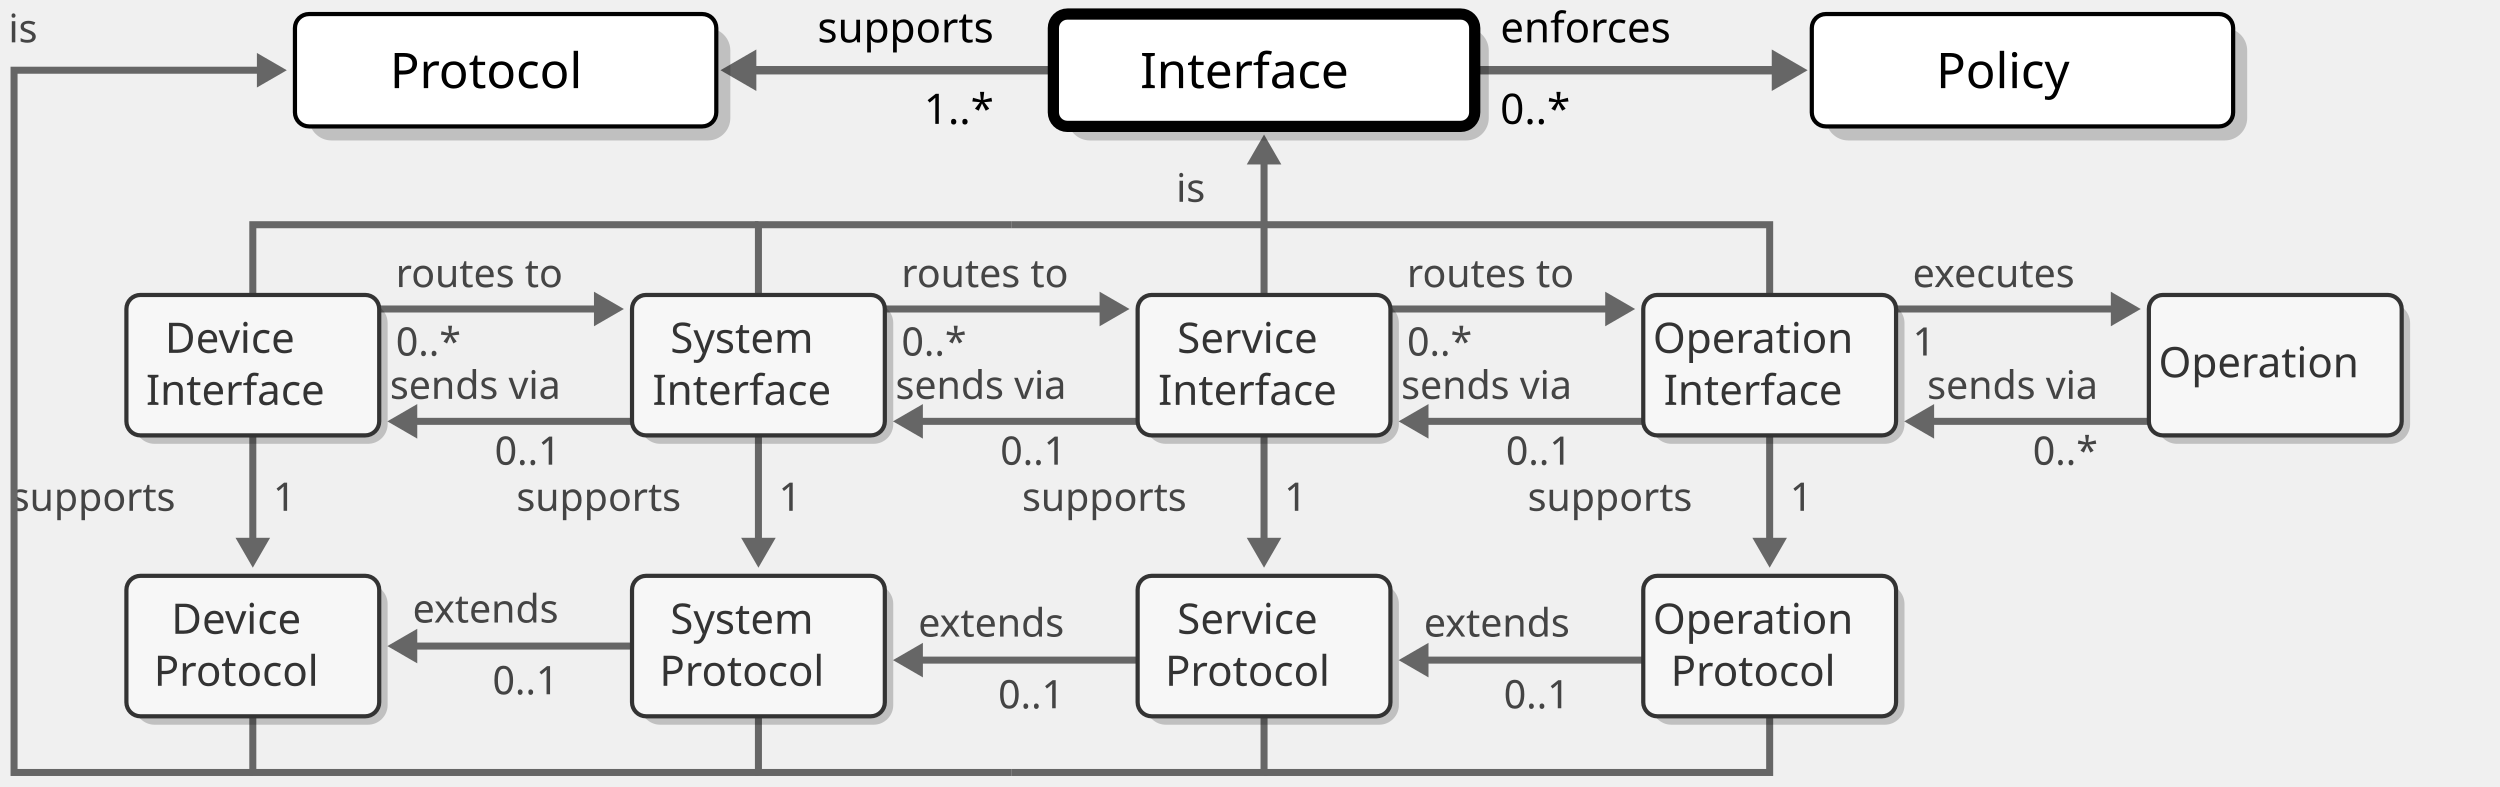
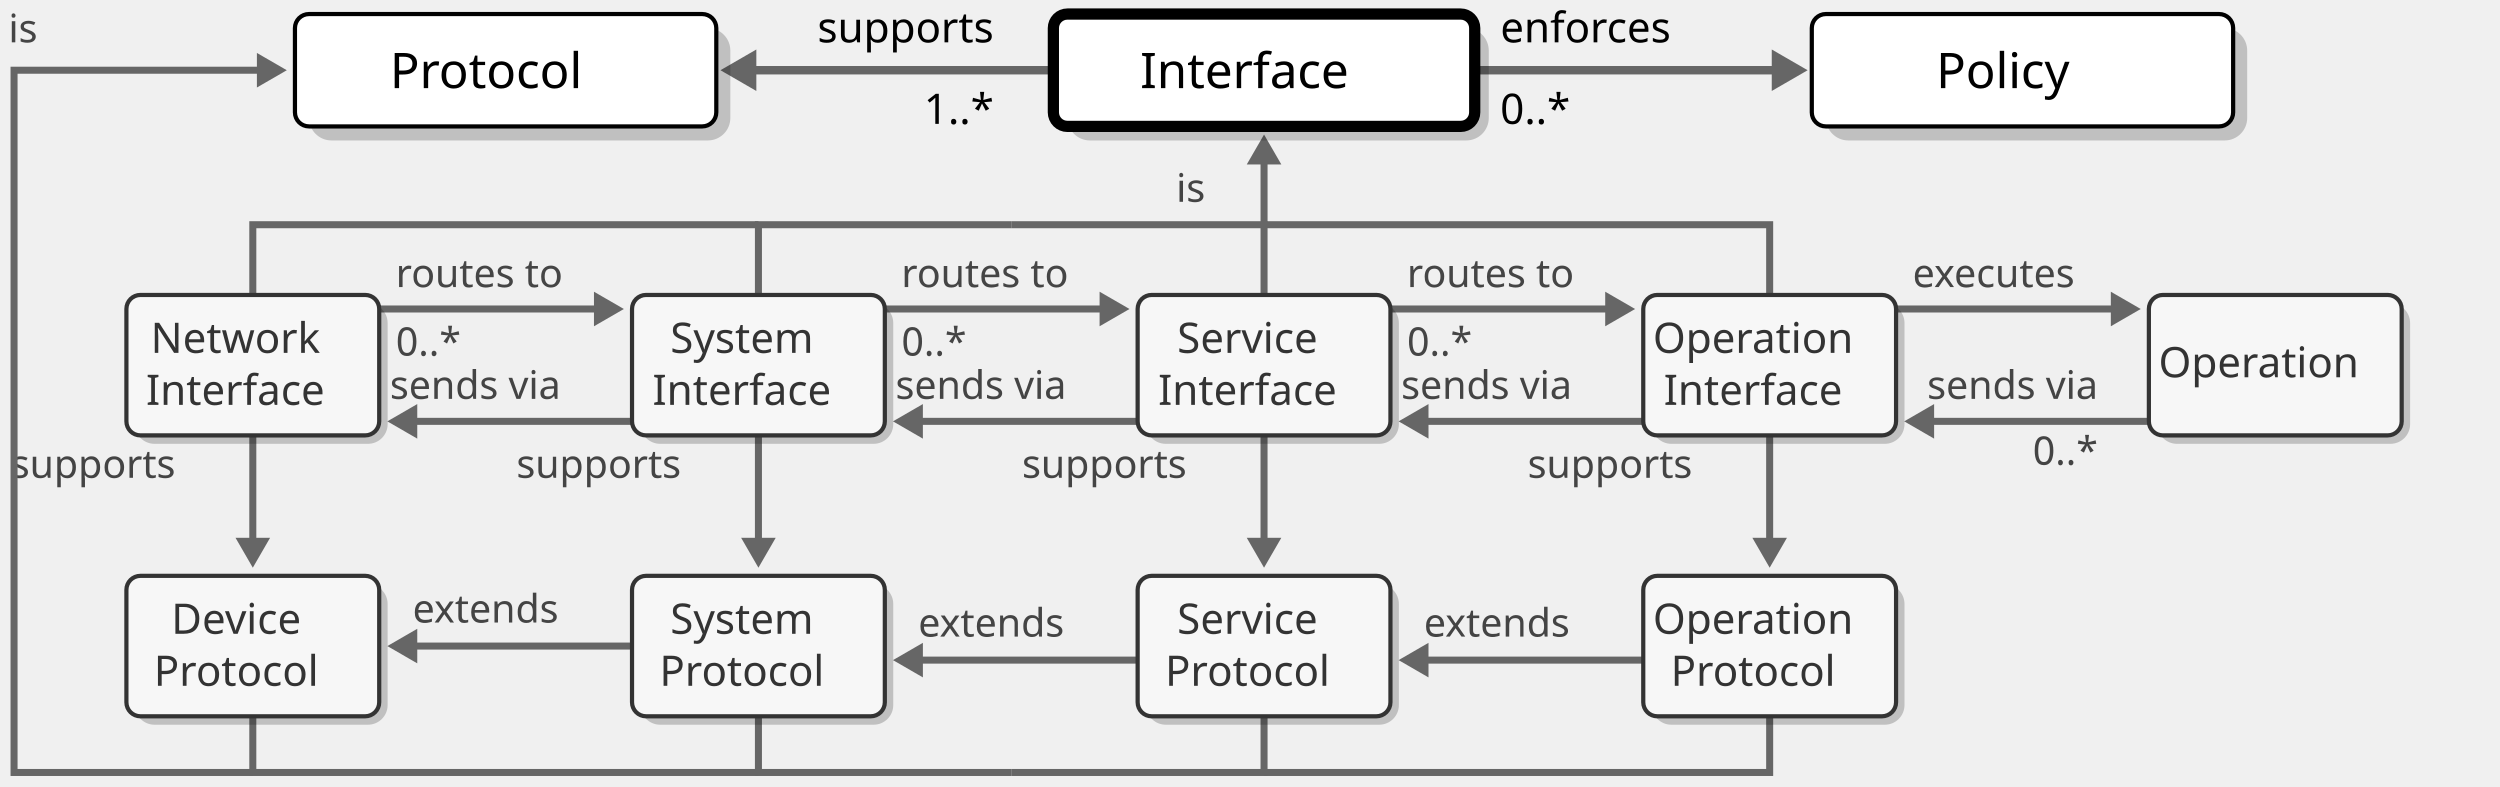
<svg xmlns="http://www.w3.org/2000/svg" xmlns:xlink="http://www.w3.org/1999/xlink" width="178mm" height="56mm" version="1.1" viewBox="0 0 178 56" id="svg162">
  <defs id="defs5">
    <marker id="a" overflow="visible" orient="auto">
      <path transform="scale(0.4)" d="M 5.77,0 -2.88,5 V -5 Z" fill="context-stroke" fill-rule="evenodd" stroke="context-stroke" stroke-width="1pt" id="path2" />
    </marker>
    <marker id="e" overflow="visible" orient="auto">
      <path transform="scale(0.4)" d="M 5.77,0 -2.88,5 V -5 Z" fill="context-stroke" fill-rule="evenodd" stroke="context-stroke" stroke-width="1pt" id="path824" />
    </marker>
    <marker id="a-2" overflow="visible" orient="auto">
      <path transform="scale(0.4)" d="M 5.77,0 -2.88,5 V -5 Z" fill="context-stroke" fill-rule="evenodd" stroke="context-stroke" stroke-width="1pt" id="path2-3" />
    </marker>
    <marker id="a-3" overflow="visible" orient="auto">
      <path transform="scale(0.4)" d="M 5.77,0 -2.88,5 V -5 Z" fill="context-stroke" fill-rule="evenodd" stroke="context-stroke" stroke-width="1pt" id="path2-2" />
    </marker>
    <marker id="e-0" overflow="visible" orient="auto">
      <path transform="scale(0.4)" d="M 5.77,0 -2.88,5 V -5 Z" fill="context-stroke" fill-rule="evenodd" stroke="context-stroke" stroke-width="1pt" id="path824-9" />
    </marker>
    <marker id="a-7" overflow="visible" orient="auto">
      <path transform="scale(0.4)" d="M 5.77,0 -2.88,5 V -5 Z" fill="context-stroke" fill-rule="evenodd" stroke="context-stroke" stroke-width="1pt" id="path2-5" />
    </marker>
    <marker id="marker25589" overflow="visible" orient="auto">
      <path transform="scale(0.4)" d="M 5.77,0 -2.88,5 V -5 Z" fill="context-stroke" fill-rule="evenodd" stroke="context-stroke" stroke-width="1pt" id="path25587" />
    </marker>
    <marker id="a-0" overflow="visible" orient="auto">
      <path transform="scale(0.4)" d="M 5.77,0 -2.88,5 V -5 Z" fill="context-stroke" fill-rule="evenodd" stroke="context-stroke" stroke-width="1pt" id="path2-8" />
    </marker>
    <marker id="e-0-3" overflow="visible" orient="auto">
      <path transform="scale(0.4)" d="M 5.77,0 -2.88,5 V -5 Z" fill="context-stroke" fill-rule="evenodd" stroke="context-stroke" stroke-width="1pt" id="path824-9-9" />
    </marker>
    <marker id="a-35" overflow="visible" orient="auto">
      <path transform="scale(0.4)" d="M 5.77,0 -2.88,5 V -5 Z" fill="context-stroke" fill-rule="evenodd" stroke="context-stroke" stroke-width="1pt" id="path2-22" />
    </marker>
    <marker id="a-9" overflow="visible" orient="auto">
      <path transform="scale(0.4)" d="M 5.77,0 -2.88,5 V -5 Z" fill="context-stroke" fill-rule="evenodd" stroke="context-stroke" stroke-width="1pt" id="path2-7" />
    </marker>
    <marker id="marker6176" overflow="visible" orient="auto">
      <path transform="scale(0.4)" d="M 5.77,0 -2.88,5 V -5 Z" fill="context-stroke" fill-rule="evenodd" stroke="context-stroke" stroke-width="1pt" id="path6174" />
    </marker>
    <marker id="a-95" overflow="visible" orient="auto">
      <path transform="scale(0.4)" d="M 5.77,0 -2.88,5 V -5 Z" fill="context-stroke" fill-rule="evenodd" stroke="context-stroke" stroke-width="1pt" id="path2-33" />
    </marker>
  </defs>
  <g id="g4276" transform="matrix(1,0,0,-1,-13,71)">
    <path style="fill:none;stroke:#666666;stroke-width:0.5;stroke-linecap:butt;stroke-linejoin:miter;stroke-miterlimit:4;stroke-dasharray:none;stroke-opacity:1" d="M 67,20 V 16 H 85" id="path4272" />
    <path style="fill:none;stroke:#666666;stroke-width:0.5;stroke-linecap:butt;stroke-linejoin:miter;stroke-miterlimit:4;stroke-dasharray:none;stroke-opacity:1" d="m 31,20 v -4 h 36" id="path4274" />
  </g>
  <use x="0" y="0" xlink:href="#g4276" id="use4499" transform="matrix(-1,0,0,1,144,9.9999998e-7)" width="100%" height="100%" />
  <path d="m 153,30 -16,3e-6" marker-end="url(#a-9)" id="path38322-3" style="fill:none;stroke:#666666;stroke-width:0.5;stroke-miterlimit:4;stroke-dasharray:none;marker-end:url(#a-9)" />
  <text x="153.524" y="28.4" style="font-size:2.8px;line-height:1.25;font-family:sans-serif;stroke-width:0.265" xml:space="preserve" id="text38326-9">
    <tspan x="151.557" y="28.4" stroke-width="0.265" id="tspan38324-0" style="font-size:2.8px;text-align:end;text-anchor:end;fill:#444444;fill-opacity:1">sends via</tspan>
  </text>
  <path d="m 135,22 16,-3e-6" marker-end="url(#a-9)" id="path39140-5" style="fill:none;stroke:#666666;stroke-width:0.5;stroke-miterlimit:4;stroke-dasharray:none;marker-end:url(#a-9)" />
-   <text xml:space="preserve" style="font-size:2.8px;line-height:1.25;font-family:sans-serif;stroke-width:0.265" x="136.18" y="25.319" id="text32838-7-5">
-     <tspan id="tspan32836-2-6" style="font-size:2.8px;fill:#454545;fill-opacity:1;stroke-width:0.265" x="136.18" y="25.319">1</tspan>
-   </text>
  <text xml:space="preserve" style="font-size:2.8px;line-height:1.25;font-family:sans-serif;stroke-width:0.265" x="136.18" y="20.442" id="text32838-0-3">
    <tspan id="tspan32836-9-2" style="font-size:2.8px;fill:#454545;fill-opacity:1;stroke-width:0.265" x="136.18" y="20.442">executes</tspan>
  </text>
  <text x="153.524" y="33.087" style="font-size:2.8px;line-height:1.25;font-family:sans-serif;stroke-width:0.265" xml:space="preserve" id="text2628-6">
    <tspan x="151.557" y="33.087" stroke-width="0.265" id="tspan2626-8" style="font-size:2.8px;text-align:end;text-anchor:end;fill:#444444;fill-opacity:1">0..*</tspan>
  </text>
  <use x="0" y="0" xlink:href="#g43777" id="use43779" transform="translate(36)" width="100%" height="100%" />
  <use x="0" y="0" xlink:href="#g43763" id="use43767" transform="translate(71.99968,0.9999998)" width="100%" height="100%" />
  <use x="0" y="0" xlink:href="#g43763" id="use43765" transform="translate(36.00043,1.000002)" width="100%" height="100%" />
  <g id="g43763" transform="translate(0.9997772,1.999996)">
    <path d="M 44,44 H 28" marker-end="url(#a)" id="path34350" style="fill:none;stroke:#666666;stroke-width:0.5;stroke-miterlimit:4;stroke-dasharray:none" />
    <text x="44.373" y="42.324" style="font-size:2.8px;line-height:1.25;font-family:sans-serif;stroke-width:0.265" xml:space="preserve" id="text31583-5">
      <tspan x="42.405" y="42.324" stroke-width="0.265" id="tspan31581-1" style="font-size:2.8px;text-align:end;text-anchor:end;fill:#444444;fill-opacity:1">extends</tspan>
    </text>
-     <text x="44.373" y="47.429" style="font-size:2.8px;line-height:1.25;font-family:sans-serif;stroke-width:0.265" xml:space="preserve" id="text36754">
-       <tspan x="42.405" y="47.429" stroke-width="0.265" id="tspan36752" style="font-size:2.8px;text-align:end;text-anchor:end;fill:#444444;fill-opacity:1">0..1</tspan>
-     </text>
  </g>
  <g id="g43777" transform="translate(0.9998902,1.000003)">
    <path d="m 44,29 -16,3e-6" marker-end="url(#a)" id="path38322" style="fill:none;stroke:#666666;stroke-width:0.5;stroke-miterlimit:4;stroke-dasharray:none" />
    <text x="44.525" y="27.4" style="font-size:2.8px;line-height:1.25;font-family:sans-serif;stroke-width:0.265" xml:space="preserve" id="text38326">
      <tspan x="42.557" y="27.4" stroke-width="0.265" id="tspan38324" style="font-size:2.8px;text-align:end;text-anchor:end;fill:#444444;fill-opacity:1">sends via</tspan>
    </text>
    <path d="m 26,21 16,-3e-6" marker-end="url(#a)" id="path39140" style="fill:none;stroke:#666666;stroke-width:0.5;stroke-miterlimit:4;stroke-dasharray:none" />
    <text xml:space="preserve" style="font-size:2.8px;line-height:1.25;font-family:sans-serif;stroke-width:0.265" x="27.18" y="24.319" id="text32838-7">
      <tspan id="tspan32836-2" style="font-size:2.8px;fill:#454545;fill-opacity:1;stroke-width:0.265" x="27.18" y="24.319">0..*</tspan>
    </text>
    <text xml:space="preserve" style="font-size:2.8px;line-height:1.25;font-family:sans-serif;stroke-width:0.265" x="27.18" y="19.442" id="text32838-0">
      <tspan id="tspan32836-9" style="font-size:2.8px;fill:#454545;fill-opacity:1;stroke-width:0.265" x="27.18" y="19.442">routes to</tspan>
    </text>
-     <text x="44.525" y="32.087" style="font-size:2.8px;line-height:1.25;font-family:sans-serif;stroke-width:0.265" xml:space="preserve" id="text2628">
-       <tspan x="42.557" y="32.087" stroke-width="0.265" id="tspan2626" style="font-size:2.8px;text-align:end;text-anchor:end;fill:#444444;fill-opacity:1">0..1</tspan>
-     </text>
  </g>
  <use x="0" y="0" xlink:href="#g43777" id="use43781" transform="translate(71.99968)" width="100%" height="100%" />
  <g id="g33611" transform="translate(-1.00022,2)">
    <path d="m 19,29 -1.11e-4,8" marker-end="url(#a)" id="path31579" style="fill:none;stroke:#666666;stroke-width:0.5;stroke-miterlimit:4;stroke-dasharray:none" />
-     <text x="19.096" y="34.367" style="font-size:2.8px;line-height:1.25;font-family:sans-serif;stroke-width:0.265" xml:space="preserve" id="text31583">
-       <tspan x="17.129" y="34.367" stroke-width="0.265" id="tspan31581" style="font-size:2.8px;text-align:end;text-anchor:end;fill:#444444;fill-opacity:1">supports</tspan>
-     </text>
-     <text xml:space="preserve" style="font-size:2.8px;line-height:1.25;font-family:sans-serif;stroke-width:0.265" x="20.441" y="34.367" id="text32838">
-       <tspan id="tspan32836" style="font-size:2.8px;fill:#454545;fill-opacity:1;stroke-width:0.265" x="20.441" y="34.367">1</tspan>
+     <text x="19.096" y="32.021" style="font-size:2.8px;line-height:1.25;font-family:sans-serif;stroke-width:0.265" xml:space="preserve" id="text31583">
+       <tspan x="17.129" y="32.021" stroke-width="0.265" id="tspan31581" style="font-size:2.8px;text-align:end;text-anchor:end;fill:#444444;fill-opacity:1">supports</tspan>
    </text>
  </g>
  <use x="0" y="0" xlink:href="#g33611" id="use33613" transform="translate(36.00011)" width="100%" height="100%" />
  <use x="0" y="0" xlink:href="#g33611" id="use33615" transform="translate(72)" width="100%" height="100%" />
  <use x="0" y="0" xlink:href="#g33611" id="use33617" transform="translate(108.0001)" width="100%" height="100%" />
  <path d="m 90,16 v -5" marker-end="url(#a)" id="path40786" style="fill:none;stroke:#666666;stroke-width:0.5;stroke-miterlimit:4;stroke-dasharray:none" />
  <g id="g20559" transform="translate(-13)">
    <path style="fill:none;stroke:#666666;stroke-width:0.5;stroke-linecap:butt;stroke-linejoin:miter;stroke-miterlimit:4;stroke-dasharray:none;stroke-opacity:1" d="M 67,21 V 16 H 85" id="path19244" />
    <path style="fill:none;stroke:#666666;stroke-width:0.5;stroke-linecap:butt;stroke-linejoin:miter;stroke-miterlimit:4;stroke-dasharray:none;stroke-opacity:1" d="m 31,21 v -5 h 36" id="path19359" />
  </g>
  <use x="0" y="0" xlink:href="#g20559" id="use20561" transform="matrix(-1,0,0,1,144,-1.6e-7)" width="100%" height="100%" />
  <use x="0" y="0" xlink:href="#path12781" id="use15604" transform="matrix(-1,0,0,1,180,4.9999999e-8)" width="100%" height="100%" />
  <text x="89.962" y="14.37" style="font-size:2.8px;line-height:1.25;font-family:sans-serif;stroke-width:0.265" xml:space="preserve" id="text1420">
    <tspan x="87.994" y="14.37" stroke-width="0.265" id="tspan1418" style="font-size:2.8px;text-align:end;text-anchor:end;fill:#444444;fill-opacity:1">is</tspan>
  </text>
  <path d="M 75,5 53,5" marker-end="url(#a)" id="path12781" style="fill:none;stroke:#666666;stroke-width:0.6;stroke-miterlimit:4;stroke-dasharray:none" />
  <text xml:space="preserve" style="font-size:3px;line-height:1.25;font-family:sans-serif;stroke-width:0.265" x="106.819" y="8.819" id="text12795">
    <tspan id="tspan12793" style="stroke-width:0.265" x="106.819" y="8.819">0..*</tspan>
  </text>
  <use x="0" y="0" xlink:href="#g8971" id="use9235" transform="translate(36)" width="100%" height="100%" />
  <g id="g8971" transform="translate(-106,19)">
    <rect id="rect8967" x="115.6" y="2.6" width="18" height="10" rx="1.4" fill="none" opacity="0.913" stroke="#000000" stroke-linejoin="round" stroke-width="0.333" style="opacity:1;fill:#000000;fill-opacity:0.2;stroke:none;stroke-width:0.3;stroke-miterlimit:4;stroke-dasharray:none;stroke-opacity:1" />
    <rect id="rect8969" x="115" y="2" width="18" height="10" rx="1" fill="none" opacity="0.913" stroke="#000000" stroke-linejoin="round" stroke-width="0.333" style="opacity:1;fill:#f7f7f7;fill-opacity:1;stroke:#333333;stroke-width:0.3;stroke-miterlimit:4;stroke-dasharray:none;stroke-opacity:1" />
  </g>
  <rect id="rect32088" x="76" y="2" width="30" height="8" rx="1.6" fill="none" opacity="0.913" stroke="#000000" stroke-linejoin="round" stroke-width="0.333" style="opacity:1;fill:#000000;fill-opacity:0.2;stroke:none;stroke-width:0.8;stroke-miterlimit:4;stroke-dasharray:none" />
  <rect id="rect45004" x="75" y="1" width="30" height="8" rx="1" fill="none" opacity="0.913" stroke="#000000" stroke-linejoin="round" stroke-width="0.333" style="opacity:1;fill:#ffffff;fill-opacity:1;stroke-width:0.8;stroke-miterlimit:4;stroke-dasharray:none" />
  <g id="g12301" transform="translate(-7)">
    <rect id="rect12189" x="29" y="2" width="30" height="8" rx="1.6" fill="none" opacity="0.913" stroke="#000000" stroke-linejoin="round" stroke-width="0.333" style="opacity:1;fill:#000000;fill-opacity:0.2;stroke:none;stroke-width:0.8;stroke-miterlimit:4;stroke-dasharray:none" />
    <rect id="rect12191" x="28" y="1" width="30" height="8" rx="1" fill="none" opacity="0.913" stroke="#000000" stroke-linejoin="round" stroke-width="0.333" style="opacity:1;fill:#ffffff;fill-opacity:1;stroke-width:0.3;stroke-miterlimit:4;stroke-dasharray:none" />
  </g>
  <text x="89.968" y="6.272" font-size="3.5px" style="line-height:1.25;font-family:sans-serif;stroke-width:0.265" xml:space="preserve" id="text44012">
    <tspan x="89.968" y="6.272" font-size="3.5px" stroke-width="0.265" text-align="center" text-anchor="middle" id="tspan44010">Interface</tspan>
  </text>
  <text x="53.989" y="25.124" font-size="3.5px" style="font-size:3px;line-height:1.25;font-family:sans-serif;stroke-width:0.265" xml:space="preserve" id="text4891">
    <tspan x="53.989" y="25.124" font-size="3.5px" stroke-width="0.265" text-align="center" text-anchor="middle" id="tspan4889" style="font-size:3px;fill:#333333;fill-opacity:1">System</tspan>
  </text>
  <text x="17.927" y="25.124" font-size="3.5px" style="font-size:3px;line-height:1.25;font-family:sans-serif;stroke-width:0.265" xml:space="preserve" id="text33582">
-     <tspan x="17.927" y="25.124" font-size="3.5px" stroke-width="0.265" text-align="center" text-anchor="middle" id="tspan33580" style="font-size:3px;fill:#333333;fill-opacity:1">Device </tspan>
+     <tspan x="17.927" y="25.124" font-size="3.5px" stroke-width="0.265" text-align="center" text-anchor="middle" id="tspan33580" style="font-size:3px;fill:#333333;fill-opacity:1">Network</tspan>
  </text>
  <use x="0" y="0" xlink:href="#g12301" id="use13531" transform="translate(108)" width="100%" height="100%" />
  <text x="35.968" y="6.272" font-size="3.5px" style="line-height:1.25;font-family:sans-serif;stroke-width:0.265" xml:space="preserve" id="text12195">
    <tspan x="35.968" y="6.272" font-size="3.5px" stroke-width="0.265" text-align="center" text-anchor="middle" id="tspan12193">Protocol</tspan>
  </text>
  <text x="143.968" y="6.272" font-size="3.5px" style="line-height:1.25;font-family:sans-serif;stroke-width:0.265" xml:space="preserve" id="text13535">
    <tspan x="143.968" y="6.272" font-size="3.5px" stroke-width="0.265" text-align="center" text-anchor="middle" id="tspan13533">Policy</tspan>
  </text>
  <text xml:space="preserve" style="font-size:3px;line-height:1.25;font-family:sans-serif;stroke-width:0.265" x="106.819" y="3.014" id="text14483">
    <tspan id="tspan14481" style="stroke-width:0.265" x="106.819" y="3.014">enforces</tspan>
  </text>
  <text xml:space="preserve" style="font-size:3px;line-height:1.25;font-family:sans-serif;stroke-width:0.265" x="73.097" y="8.819" id="text15608">
    <tspan id="tspan15606" style="text-align:end;text-anchor:end;stroke-width:0.265" x="73.097" y="8.819">1..*</tspan>
  </text>
  <text xml:space="preserve" style="font-size:3px;line-height:1.25;font-family:sans-serif;stroke-width:0.265" x="73.097" y="3.014" id="text15612">
    <tspan id="tspan15610" style="text-align:end;text-anchor:end;stroke-width:0.265" x="73.097" y="3.014">supports</tspan>
  </text>
  <use x="0" y="0" xlink:href="#g8971" id="use19036" transform="translate(72)" width="100%" height="100%" />
  <text x="89.989" y="25.124" font-size="3.5px" style="font-size:3px;line-height:1.25;font-family:sans-serif;stroke-width:0.265" xml:space="preserve" id="text19040">
    <tspan x="89.989" y="25.124" font-size="3.5px" stroke-width="0.265" text-align="center" text-anchor="middle" id="tspan19038" style="font-size:3px;fill:#333333;fill-opacity:1">Service</tspan>
  </text>
  <use x="0" y="0" xlink:href="#g8971" id="use19042" transform="translate(108)" width="100%" height="100%" />
  <text x="125.989" y="25.124" font-size="3.5px" style="font-size:3px;line-height:1.25;font-family:sans-serif;stroke-width:0.265" xml:space="preserve" id="text19046">
    <tspan x="125.989" y="25.124" font-size="3.5px" stroke-width="0.265" text-align="center" text-anchor="middle" id="tspan19044" style="font-size:3px;fill:#333333;fill-opacity:1">Operation</tspan>
  </text>
  <text x="17.927" y="28.828" font-size="3.5px" style="font-size:3px;line-height:1.25;font-family:sans-serif;stroke-width:0.265" xml:space="preserve" id="text23595">
    <tspan x="17.927" y="28.828" font-size="3.5px" stroke-width="0.265" text-align="center" text-anchor="middle" id="tspan23593" style="font-size:3px;fill:#333333;fill-opacity:1">Interface</tspan>
  </text>
  <text x="53.989" y="28.828" font-size="3.5px" style="font-size:3px;line-height:1.25;font-family:sans-serif;stroke-width:0.265" xml:space="preserve" id="text24913">
    <tspan x="53.989" y="28.828" font-size="3.5px" stroke-width="0.265" text-align="center" text-anchor="middle" id="tspan24911" style="font-size:3px;fill:#333333;fill-opacity:1">Interface</tspan>
  </text>
  <text x="89.989" y="28.828" font-size="3.5px" style="font-size:3px;line-height:1.25;font-family:sans-serif;stroke-width:0.265" xml:space="preserve" id="text24917">
    <tspan x="89.989" y="28.828" font-size="3.5px" stroke-width="0.265" text-align="center" text-anchor="middle" id="tspan24915" style="font-size:3px;fill:#333333;fill-opacity:1">Interface</tspan>
  </text>
  <text x="125.989" y="28.828" font-size="3.5px" style="font-size:3px;line-height:1.25;font-family:sans-serif;stroke-width:0.265" xml:space="preserve" id="text24921">
    <tspan x="125.989" y="28.828" font-size="3.5px" stroke-width="0.265" text-align="center" text-anchor="middle" id="tspan24919" style="font-size:3px;fill:#333333;fill-opacity:1">Interface</tspan>
  </text>
  <use x="0" y="0" xlink:href="#g8971" id="use28809" transform="translate(35.99989,19.99999)" width="100%" height="100%" />
  <text x="53.989" y="45.124" font-size="3.5px" style="font-size:3px;line-height:1.25;font-family:sans-serif;stroke-width:0.265" xml:space="preserve" id="text28813">
    <tspan x="53.989" y="45.124" font-size="3.5px" stroke-width="0.265" text-align="center" text-anchor="middle" id="tspan28811" style="font-size:3px;fill:#333333;fill-opacity:1">System</tspan>
  </text>
  <use x="0" y="0" xlink:href="#g8971" id="use28815" transform="translate(71.99989,19.99999)" width="100%" height="100%" />
  <text x="89.989" y="45.124" font-size="3.5px" style="font-size:3px;line-height:1.25;font-family:sans-serif;stroke-width:0.265" xml:space="preserve" id="text28819">
    <tspan x="89.989" y="45.124" font-size="3.5px" stroke-width="0.265" text-align="center" text-anchor="middle" id="tspan28817" style="font-size:3px;fill:#333333;fill-opacity:1">Service</tspan>
  </text>
  <use x="0" y="0" xlink:href="#g8971" id="use28821" transform="translate(107.9999,19.99999)" width="100%" height="100%" />
  <text x="125.989" y="45.124" font-size="3.5px" style="font-size:3px;line-height:1.25;font-family:sans-serif;stroke-width:0.265" xml:space="preserve" id="text28825">
    <tspan x="125.989" y="45.124" font-size="3.5px" stroke-width="0.265" text-align="center" text-anchor="middle" id="tspan28823" style="font-size:3px;fill:#333333;fill-opacity:1">Operation</tspan>
  </text>
  <text x="53.989" y="48.828" font-size="3.5px" style="font-size:3px;line-height:1.25;font-family:sans-serif;stroke-width:0.265" xml:space="preserve" id="text28829">
    <tspan x="53.989" y="48.828" font-size="3.5px" stroke-width="0.265" text-align="center" text-anchor="middle" id="tspan28827" style="font-size:3px;fill:#333333;fill-opacity:1">Protocol</tspan>
  </text>
  <text x="89.989" y="48.828" font-size="3.5px" style="font-size:3px;line-height:1.25;font-family:sans-serif;stroke-width:0.265" xml:space="preserve" id="text28833">
    <tspan x="89.989" y="48.828" font-size="3.5px" stroke-width="0.265" text-align="center" text-anchor="middle" id="tspan28831" style="font-size:3px;fill:#333333;fill-opacity:1">Protocol</tspan>
  </text>
  <text x="125.989" y="48.828" font-size="3.5px" style="font-size:3px;line-height:1.25;font-family:sans-serif;stroke-width:0.265" xml:space="preserve" id="text28837">
    <tspan x="125.989" y="48.828" font-size="3.5px" stroke-width="0.265" text-align="center" text-anchor="middle" id="tspan28835" style="font-size:3px;fill:#333333;fill-opacity:1">Protocol</tspan>
  </text>
  <use x="0" y="0" xlink:href="#g8971" id="use28839" transform="translate(-2.2015e-4,20)" width="100%" height="100%" />
  <text x="17.989" y="45.124" font-size="3.5px" style="font-size:3px;line-height:1.25;font-family:sans-serif;stroke-width:0.265" xml:space="preserve" id="text28843">
    <tspan x="17.989" y="45.124" font-size="3.5px" stroke-width="0.265" text-align="center" text-anchor="middle" id="tspan28841" style="font-size:3px;fill:#333333;fill-opacity:1">Device</tspan>
  </text>
  <text x="17.989" y="48.828" font-size="3.5px" style="font-size:3px;line-height:1.25;font-family:sans-serif;stroke-width:0.265" xml:space="preserve" id="text28847">
    <tspan x="17.989" y="48.828" font-size="3.5px" stroke-width="0.265" text-align="center" text-anchor="middle" id="tspan28845" style="font-size:3px;fill:#333333;fill-opacity:1">Protocol</tspan>
  </text>
  <path d="M 18,55 H 1 V 5 L 19,5" marker-end="url(#a)" id="path34093" style="fill:none;stroke:#666666;stroke-width:0.5;stroke-miterlimit:4;stroke-dasharray:none" />
  <text xml:space="preserve" style="font-size:2.8px;line-height:1.25;font-family:sans-serif;stroke-width:0.265" x="0.605" y="3.014" id="text32838-0-2">
    <tspan id="tspan32836-9-3" style="font-size:2.8px;fill:#454545;fill-opacity:1;stroke-width:0.265" x="0.605" y="3.014">is</tspan>
  </text>
  <use x="0" y="0" xlink:href="#g8971" id="use8406" transform="translate(144)" width="100%" height="100%" />
  <text x="161.989" y="26.861" font-size="3.5px" style="font-size:3px;line-height:1.25;font-family:sans-serif;stroke-width:0.265" xml:space="preserve" id="text8410">
    <tspan x="161.989" y="26.861" font-size="3.5px" stroke-width="0.265" text-align="center" text-anchor="middle" id="tspan8408" style="font-size:3px;fill:#333333;fill-opacity:1">Operation</tspan>
  </text>
</svg>
